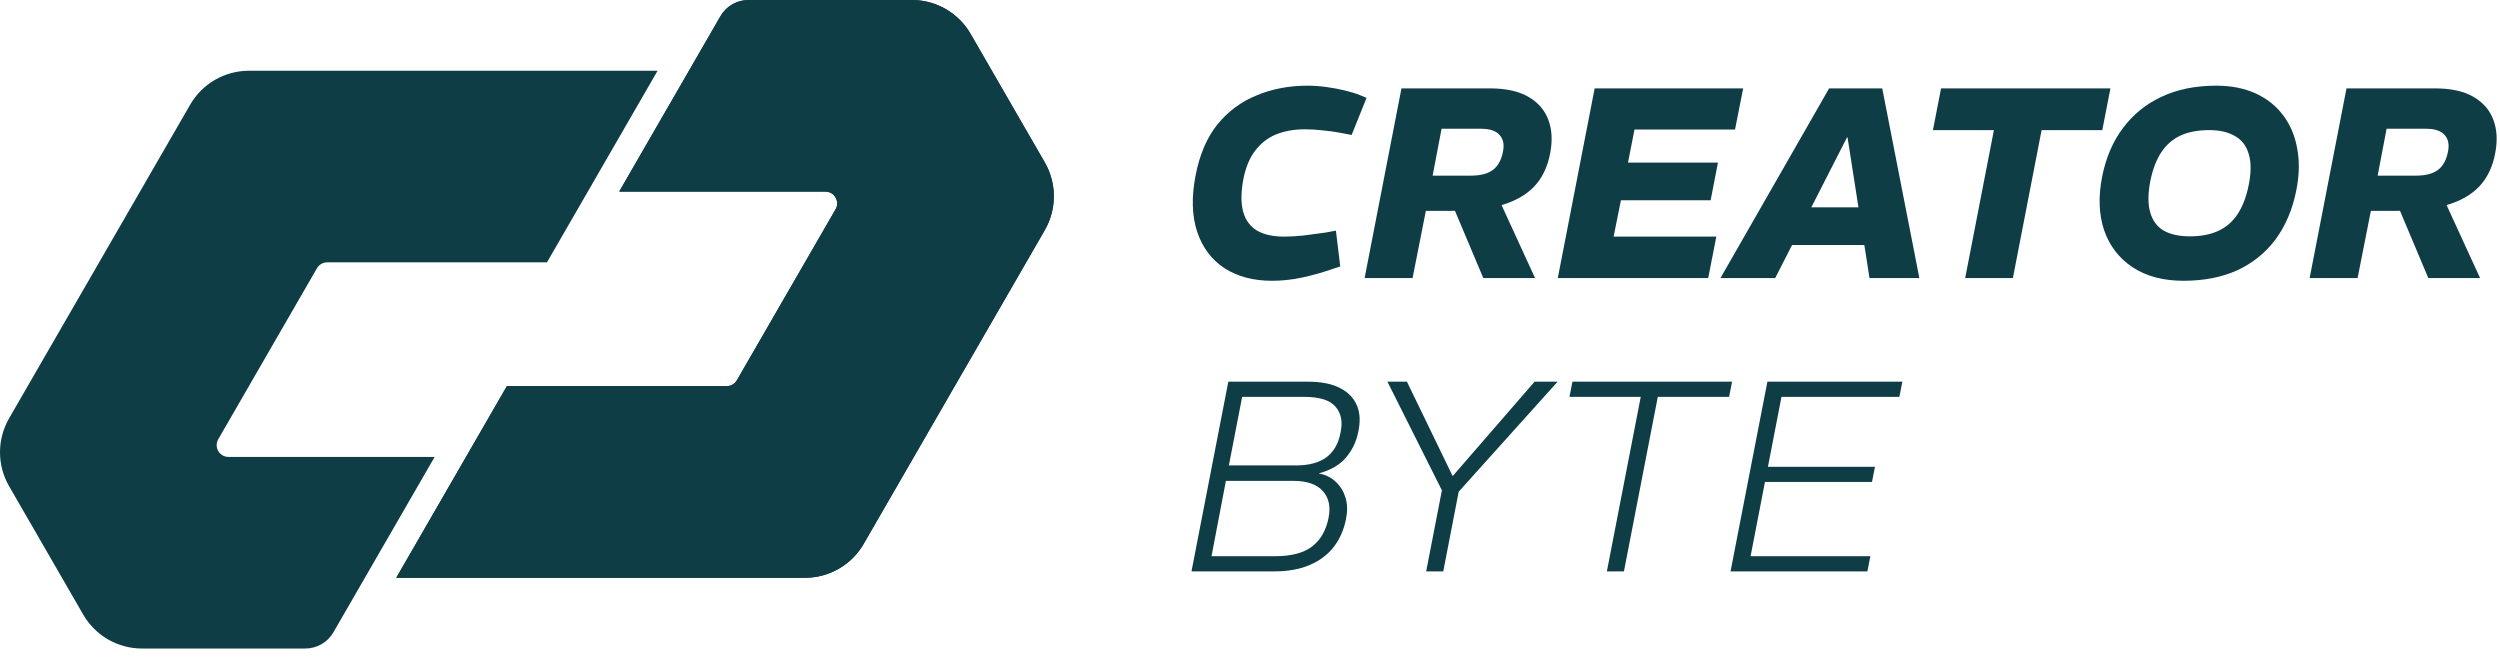
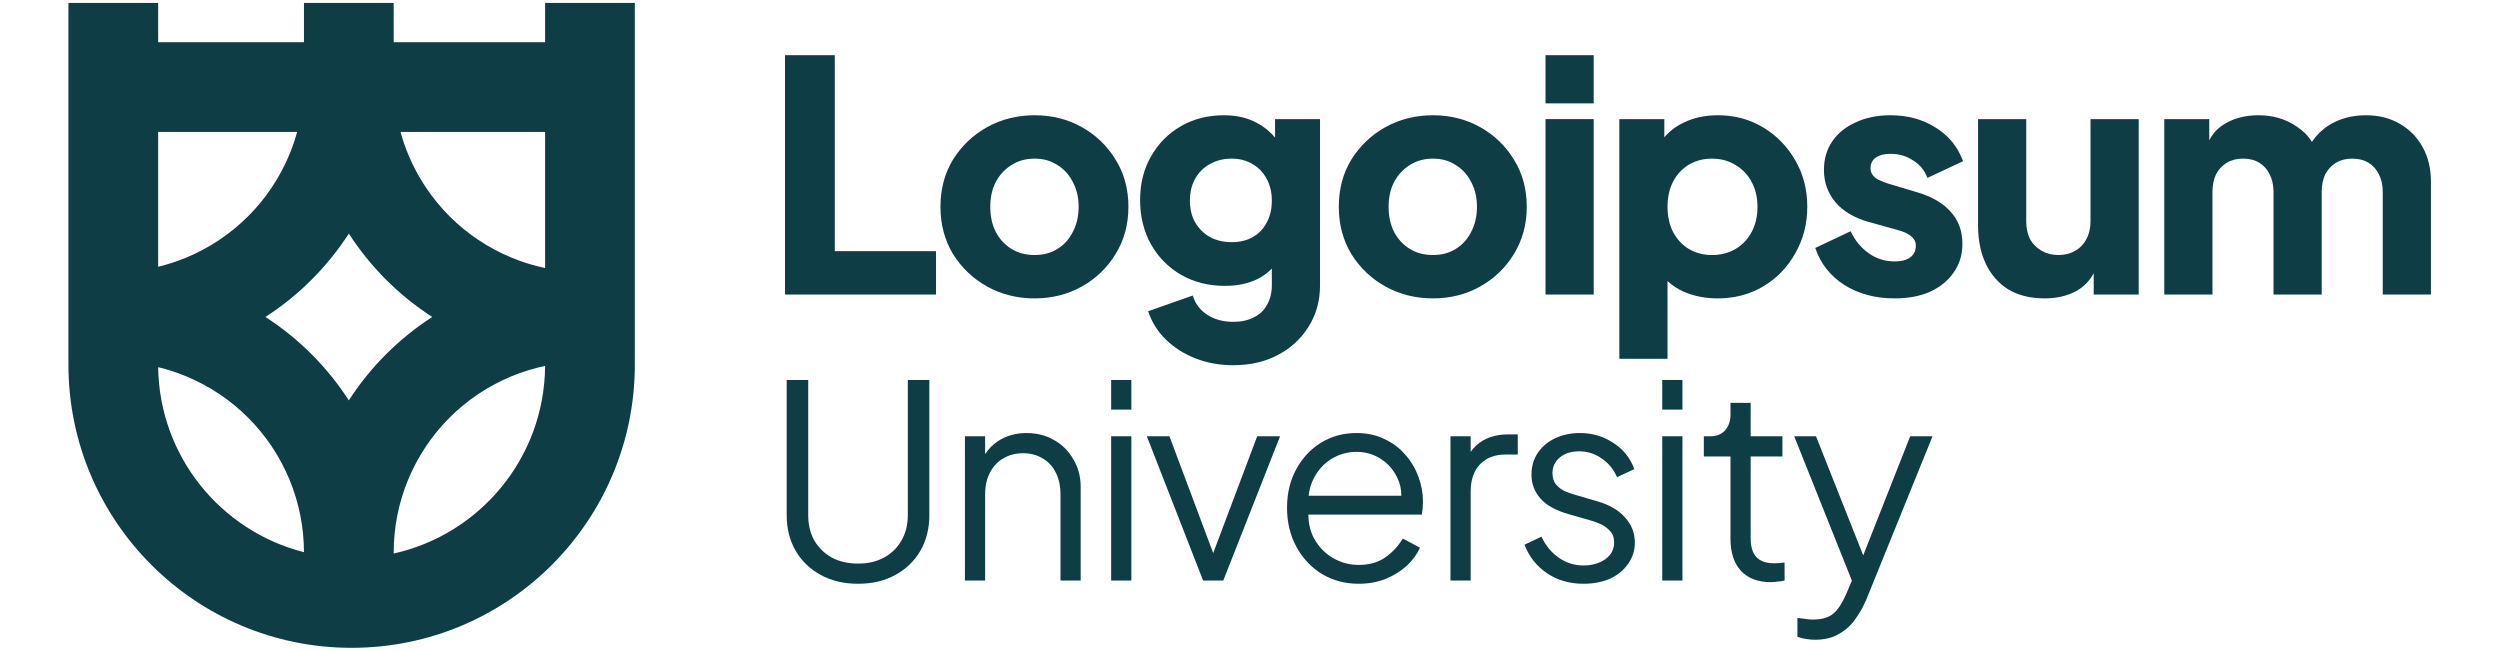
- <svg xmlns="http://www.w3.org/2000/svg" width="179" height="47" viewBox="0 0 179 47" fill="none">
-   <path d="M165.37 19.91L168.009 6.328H174.334C175.485 6.328 176.404 6.528 177.089 6.929C177.788 7.33 178.266 7.88 178.525 8.579C178.784 9.264 178.829 10.053 178.661 10.946C178.48 11.929 178.098 12.731 177.516 13.352C176.934 13.96 176.145 14.406 175.149 14.691C174.153 14.962 172.931 15.098 171.482 15.098H169.755L168.804 19.91H165.37ZM170.24 12.576H172.976C173.648 12.576 174.166 12.446 174.528 12.188C174.903 11.916 175.149 11.489 175.265 10.907C175.382 10.389 175.311 9.982 175.052 9.685C174.793 9.374 174.347 9.219 173.713 9.219H170.88L170.24 12.576ZM173.868 19.91L171.734 14.846L174.974 14.244L177.574 19.91H173.868Z" fill="#0F3D46" />
-   <path d="M156.337 20.104C154.889 20.104 153.673 19.78 152.69 19.134C151.719 18.487 151.04 17.601 150.652 16.476C150.277 15.35 150.232 14.07 150.516 12.634C150.788 11.275 151.286 10.118 152.01 9.161C152.735 8.19 153.653 7.447 154.766 6.929C155.891 6.399 157.197 6.134 158.685 6.134C159.759 6.134 160.703 6.321 161.518 6.696C162.333 7.072 162.992 7.602 163.497 8.288C164.001 8.96 164.331 9.756 164.486 10.674C164.655 11.579 164.629 12.575 164.409 13.662C164.137 15.007 163.646 16.165 162.934 17.135C162.223 18.092 161.311 18.83 160.198 19.347C159.086 19.852 157.799 20.104 156.337 20.104ZM156.784 16.922C157.586 16.922 158.265 16.792 158.821 16.534C159.39 16.275 159.849 15.88 160.198 15.35C160.561 14.807 160.826 14.128 160.994 13.313C161.188 12.394 161.194 11.638 161.013 11.043C160.845 10.448 160.515 10.014 160.024 9.743C159.545 9.458 158.931 9.316 158.181 9.316C157.379 9.316 156.693 9.445 156.124 9.704C155.568 9.963 155.108 10.364 154.746 10.907C154.397 11.437 154.138 12.11 153.97 12.925C153.789 13.843 153.783 14.6 153.951 15.195C154.119 15.79 154.442 16.23 154.921 16.514C155.412 16.786 156.033 16.922 156.784 16.922Z" fill="#0F3D46" />
-   <path d="M140.707 19.91L142.764 9.316H138.398L138.98 6.328H151.107L150.525 9.316H146.179L144.122 19.91H140.707Z" fill="#0F3D46" />
-   <path d="M123.184 19.91L130.965 6.328H134.768L137.426 19.91H133.856L132.284 9.84H132.245L127.104 19.91H123.184ZM127.375 17.543L127.919 14.846H134.69L134.147 17.543H127.375Z" fill="#0F3D46" />
-   <path d="M111.538 19.91L114.177 6.328H124.81L124.228 9.277H117.029L116.564 11.644H123.005L122.482 14.341H116.059L115.535 16.941H122.889L122.307 19.91H111.538Z" fill="#0F3D46" />
-   <path d="M97.706 19.91L100.345 6.328H106.67C107.821 6.328 108.74 6.528 109.425 6.929C110.124 7.33 110.602 7.88 110.861 8.579C111.12 9.264 111.165 10.053 110.997 10.946C110.816 11.929 110.434 12.731 109.852 13.352C109.27 13.96 108.481 14.406 107.485 14.691C106.489 14.962 105.267 15.098 103.818 15.098H102.091L101.14 19.91H97.706ZM102.576 12.576H105.312C105.985 12.576 106.502 12.446 106.864 12.188C107.239 11.916 107.485 11.489 107.602 10.907C107.718 10.389 107.647 9.982 107.388 9.685C107.129 9.374 106.683 9.219 106.049 9.219H103.216L102.576 12.576ZM106.205 19.91L104.07 14.846L107.31 14.244L109.91 19.91H106.205Z" fill="#0F3D46" />
-   <path d="M91.092 20.104C89.734 20.104 88.589 19.8 87.657 19.192C86.739 18.584 86.092 17.717 85.717 16.592C85.342 15.467 85.303 14.128 85.601 12.575C85.885 11.088 86.403 9.872 87.153 8.928C87.916 7.984 88.854 7.285 89.966 6.832C91.079 6.367 92.295 6.134 93.614 6.134C94.054 6.134 94.507 6.166 94.972 6.231C95.451 6.295 95.897 6.38 96.311 6.483C96.738 6.587 97.094 6.696 97.378 6.813L97.844 7.007L96.777 9.665L96.078 9.529C95.613 9.439 95.16 9.374 94.72 9.335C94.28 9.284 93.847 9.258 93.42 9.258C92.657 9.258 91.971 9.381 91.363 9.626C90.768 9.872 90.27 10.26 89.869 10.79C89.468 11.308 89.184 12 89.016 12.867C88.847 13.811 88.847 14.581 89.016 15.175C89.184 15.771 89.514 16.217 90.005 16.514C90.51 16.799 91.15 16.941 91.926 16.941C92.366 16.941 92.832 16.915 93.323 16.864C93.828 16.799 94.358 16.728 94.914 16.65L95.651 16.514L95.962 19.076L95.263 19.308C94.668 19.515 93.996 19.703 93.245 19.871C92.508 20.026 91.79 20.104 91.092 20.104Z" fill="#0F3D46" />
-   <path d="M123.907 40.911L126.546 27.329H136.208L135.995 28.415H127.554L126.584 33.421H134.248L134.035 34.508H126.371L125.343 39.824H133.919L133.705 40.911H123.907Z" fill="#0F3D46" />
-   <path d="M115.052 40.911L117.477 28.415H112.374L112.587 27.329H124.016L123.802 28.415H118.699L116.274 40.911H115.052Z" fill="#0F3D46" />
-   <path d="M102.114 40.911L103.24 35.109L99.34 27.329H100.737L103.997 34.061H104.035L109.876 27.329H111.525L104.443 35.206L103.337 40.911H102.114Z" fill="#0F3D46" />
-   <path d="M85.31 40.911L87.948 27.329H93.653C94.61 27.329 95.38 27.484 95.962 27.794C96.544 28.092 96.945 28.512 97.165 29.055C97.385 29.586 97.41 30.22 97.242 30.957C97.113 31.617 96.828 32.212 96.389 32.742C95.949 33.272 95.302 33.654 94.448 33.887V33.906C94.94 33.997 95.347 34.204 95.671 34.527C95.994 34.837 96.22 35.219 96.35 35.672C96.479 36.125 96.486 36.629 96.369 37.185C96.214 37.961 95.916 38.627 95.477 39.184C95.037 39.74 94.461 40.167 93.75 40.464C93.051 40.762 92.217 40.911 91.247 40.911H85.31ZM86.745 39.824H91.305C92.443 39.824 93.317 39.598 93.924 39.145C94.545 38.679 94.946 37.987 95.127 37.069C95.283 36.28 95.147 35.646 94.72 35.167C94.293 34.676 93.582 34.43 92.586 34.43H87.774L86.745 39.824ZM87.987 33.324H92.799C93.718 33.324 94.442 33.13 94.972 32.742C95.502 32.341 95.839 31.753 95.981 30.976C96.149 30.213 96.033 29.599 95.632 29.133C95.244 28.654 94.487 28.415 93.362 28.415H88.938L87.987 33.324Z" fill="#0F3D46" />
-   <path d="M13.617 7.493C14.484 5.991 16.086 5.066 17.82 5.066H47.083L39.163 18.785H23.425C23.124 18.785 22.845 18.946 22.694 19.207L15.627 31.449C15.302 32.011 15.708 32.715 16.358 32.715H31.122L23.872 45.273C23.457 45.992 22.691 46.434 21.862 46.434H10.164C8.43 46.434 6.827 45.509 5.96 44.007L0.65 34.809C-0.217 33.307 -0.217 31.456 0.65 29.954L13.617 7.493Z" fill="#0F3D46" />
-   <path d="M61.839 38.941C60.972 40.443 59.369 41.369 57.635 41.369H28.372L36.292 27.649H52.03C52.332 27.649 52.611 27.488 52.761 27.227L59.828 14.986C60.153 14.423 59.747 13.719 59.097 13.719H44.334L51.584 1.161C51.998 0.443 52.764 0 53.594 0H65.292C67.026 0 68.628 0.925 69.495 2.427L74.805 11.626C75.672 13.127 75.672 14.978 74.805 16.48L61.839 38.941Z" fill="#0F3D46" />
-   <path d="M61.839 38.941C60.972 40.443 59.369 41.369 57.635 41.369H28.372L36.292 27.649H52.03C52.332 27.649 52.611 27.488 52.761 27.227L59.828 14.986C60.153 14.423 59.747 13.719 59.097 13.719H44.334L51.584 1.161C51.998 0.443 52.764 0 53.594 0H65.292C67.026 0 68.628 0.925 69.495 2.427L74.805 11.626C75.672 13.127 75.672 14.978 74.805 16.48L61.839 38.941Z" fill="#0F3D46" />
+ <svg xmlns="http://www.w3.org/2000/svg" width="196" height="51" viewBox="0 0 422 116" fill="none">
+   <path fill-rule="evenodd" clip-rule="evenodd" d="M16.301 7.522V0.522H0.301V65.022C0.301 92.912 22.91 115.522 50.801 115.522C78.691 115.522 101.301 92.912 101.301 65.022V0.522H85.301V7.522H58.301V0.522H42.301V7.522H16.301ZM42.301 98.467C27.498 94.716 16.51 81.397 16.304 65.477C18.009 65.89 19.684 66.435 21.312 67.11C25.437 68.818 29.185 71.323 32.342 74.48C35.5 77.637 38.004 81.385 39.713 85.51C41.414 89.618 42.294 94.02 42.301 98.467ZM43.656 63.166C46.162 65.672 48.388 68.43 50.301 71.392C52.214 68.43 54.44 65.672 56.945 63.166C59.451 60.661 62.209 58.435 65.171 56.522C62.209 54.608 59.451 52.382 56.945 49.877C54.44 47.371 52.214 44.613 50.301 41.651C48.388 44.613 46.162 47.371 43.656 49.877C41.151 52.382 38.392 54.608 35.43 56.522C38.392 58.435 41.151 60.661 43.656 63.166ZM85.3 65.25C85.194 81.627 73.677 95.296 58.301 98.704V98.522C58.301 94.057 59.18 89.635 60.889 85.51C62.597 81.385 65.102 77.637 68.259 74.48C71.416 71.323 75.165 68.818 79.29 67.11C81.236 66.303 83.248 65.682 85.3 65.25ZM41.088 23.522C40.714 24.883 40.255 26.223 39.713 27.533C38.004 31.658 35.5 35.406 32.342 38.563C29.185 41.72 25.437 44.225 21.312 45.934C19.683 46.608 18.007 47.154 16.301 47.567V23.522H41.088ZM85.301 47.793V23.522H59.514C59.887 24.883 60.346 26.223 60.889 27.533C62.597 31.658 65.102 35.406 68.259 38.563C71.416 41.72 75.165 44.225 79.29 45.934C81.236 46.74 83.249 47.361 85.301 47.793Z" fill="#0F3D46" />
+   <path d="M128.082 9.839V52.522H155.009V44.787H136.962V9.839H128.082Z" fill="#0F3D46" />
+   <path d="M263.696 21.24V52.522H272.29V21.24H263.696Z" fill="#0F3D46" />
+   <path d="M263.696 9.839V18.433H272.29V9.839H263.696Z" fill="#0F3D46" />
+   <path fill-rule="evenodd" clip-rule="evenodd" d="M276.86 63.98V21.24H284.881V24.485C285.807 23.395 286.953 22.523 288.318 21.87C290.113 20.992 292.157 20.552 294.448 20.552C297.428 20.552 300.12 21.278 302.527 22.73C304.933 24.181 306.843 26.148 308.256 28.631C309.669 31.075 310.376 33.825 310.376 36.881C310.376 39.898 309.669 42.648 308.256 45.131C306.881 47.614 304.99 49.581 302.584 51.032C300.178 52.483 297.447 53.209 294.391 53.209C292.252 53.209 290.266 52.827 288.433 52.063C287.304 51.559 286.311 50.911 285.454 50.119V63.98H276.86ZM293.36 45.475C294.964 45.475 296.377 45.112 297.6 44.386C298.822 43.66 299.777 42.648 300.464 41.35C301.152 40.051 301.495 38.561 301.495 36.881C301.495 35.2 301.152 33.73 300.464 32.469C299.777 31.171 298.822 30.159 297.6 29.433C296.377 28.669 294.964 28.287 293.36 28.287C291.832 28.287 290.457 28.65 289.235 29.375C288.051 30.101 287.115 31.113 286.428 32.412C285.778 33.711 285.454 35.2 285.454 36.881C285.454 38.561 285.778 40.051 286.428 41.35C287.115 42.648 288.051 43.66 289.235 44.386C290.457 45.112 291.832 45.475 293.36 45.475Z" fill="#0F3D46" />
+   <path d="M316.956 50.803C319.515 52.407 322.513 53.209 325.951 53.209C328.395 53.209 330.515 52.808 332.31 52.006C334.105 51.166 335.499 50.02 336.493 48.569C337.524 47.117 338.039 45.417 338.039 43.469C338.039 41.216 337.352 39.325 335.977 37.797C334.602 36.231 332.616 35.067 330.019 34.303L325.034 32.813C324.27 32.584 323.621 32.336 323.086 32.068C322.59 31.801 322.227 31.495 321.998 31.152C321.768 30.808 321.654 30.426 321.654 30.006C321.654 29.204 321.959 28.573 322.57 28.115C323.22 27.657 324.098 27.428 325.206 27.428C326.734 27.428 328.09 27.829 329.274 28.631C330.496 29.395 331.336 30.426 331.795 31.724L338.154 28.745C337.199 26.148 335.557 24.143 333.227 22.73C330.935 21.278 328.262 20.552 325.206 20.552C322.876 20.552 320.814 20.973 319.018 21.813C317.223 22.615 315.829 23.742 314.836 25.193C313.843 26.645 313.346 28.344 313.346 30.292C313.346 32.508 314.034 34.436 315.409 36.079C316.784 37.683 318.751 38.848 321.31 39.574L326.638 41.063C327.326 41.254 327.899 41.483 328.357 41.751C328.815 42.018 329.159 42.324 329.388 42.667C329.617 42.973 329.732 43.355 329.732 43.813C329.732 44.692 329.407 45.379 328.758 45.876C328.109 46.372 327.173 46.62 325.951 46.62C324.27 46.62 322.742 46.143 321.367 45.188C319.992 44.233 318.904 42.916 318.102 41.235L311.8 44.214C312.716 46.964 314.435 49.16 316.956 50.803Z" fill="#0F3D46" />
+   <path d="M374.035 52.522V21.24H382.056V25.019C382.643 23.875 383.464 22.96 384.52 22.271C386.277 21.125 388.377 20.552 390.822 20.552C393.419 20.552 395.692 21.221 397.64 22.558C398.798 23.315 399.703 24.229 400.355 25.298C401.183 24.088 402.169 23.117 403.312 22.386C405.221 21.164 407.456 20.552 410.015 20.552C412.268 20.552 414.254 21.049 415.973 22.042C417.73 23.035 419.105 24.429 420.098 26.224C421.091 27.981 421.588 30.044 421.588 32.412V52.522H412.994V34.245C412.994 33.023 412.765 31.973 412.307 31.094C411.886 30.216 411.275 29.528 410.473 29.032C409.671 28.535 408.697 28.287 407.551 28.287C406.444 28.287 405.47 28.535 404.629 29.032C403.827 29.528 403.197 30.216 402.739 31.094C402.319 31.973 402.108 33.023 402.108 34.245V52.522H393.515V34.245C393.515 33.023 393.285 31.973 392.827 31.094C392.407 30.216 391.796 29.528 390.994 29.032C390.192 28.535 389.218 28.287 388.072 28.287C386.964 28.287 385.99 28.535 385.15 29.032C384.348 29.528 383.718 30.216 383.259 31.094C382.839 31.973 382.629 33.023 382.629 34.245V52.522H374.035Z" fill="#0F3D46" />
+   <path d="M352.686 53.209C350.165 53.209 348.007 52.674 346.212 51.605C344.455 50.497 343.118 48.969 342.202 47.022C341.285 45.074 340.827 42.801 340.827 40.204V21.24H349.421V39.516C349.421 40.7 349.65 41.751 350.108 42.667C350.605 43.546 351.292 44.233 352.171 44.73C353.049 45.226 354.042 45.475 355.15 45.475C356.296 45.475 357.289 45.226 358.129 44.73C359.007 44.233 359.676 43.546 360.134 42.667C360.631 41.751 360.879 40.7 360.879 39.516V21.24H369.473V52.522H361.452V48.715C360.723 50.088 359.691 51.147 358.358 51.891C356.754 52.77 354.863 53.209 352.686 53.209Z" fill="#0F3D46" />
+   <path fill-rule="evenodd" clip-rule="evenodd" d="M243.622 53.209C240.529 53.209 237.702 52.503 235.143 51.089C232.622 49.676 230.598 47.747 229.07 45.303C227.581 42.82 226.836 40.013 226.836 36.881C226.836 33.711 227.581 30.903 229.07 28.459C230.598 26.014 232.622 24.085 235.143 22.672C237.702 21.259 240.529 20.552 243.622 20.552C246.716 20.552 249.524 21.259 252.044 22.672C254.565 24.085 256.571 26.014 258.06 28.459C259.588 30.903 260.352 33.711 260.352 36.881C260.352 40.013 259.588 42.82 258.06 45.303C256.571 47.747 254.565 49.676 252.044 51.089C249.524 52.503 246.716 53.209 243.622 53.209ZM243.622 45.475C245.188 45.475 246.544 45.112 247.69 44.386C248.874 43.66 249.791 42.648 250.44 41.35C251.128 40.051 251.472 38.561 251.472 36.881C251.472 35.2 251.128 33.73 250.44 32.469C249.791 31.171 248.874 30.159 247.69 29.433C246.544 28.669 245.188 28.287 243.622 28.287C242.056 28.287 240.681 28.669 239.497 29.433C238.313 30.159 237.378 31.171 236.69 32.469C236.041 33.73 235.716 35.2 235.716 36.881C235.716 38.561 236.041 40.051 236.69 41.35C237.378 42.648 238.313 43.66 239.497 44.386C240.681 45.112 242.056 45.475 243.622 45.475Z" fill="#0F3D46" />
+   <path fill-rule="evenodd" clip-rule="evenodd" d="M201.316 63.923C203.378 64.725 205.613 65.126 208.019 65.126C211.036 65.126 213.691 64.515 215.982 63.293C218.312 62.07 220.146 60.371 221.483 58.194C222.819 56.055 223.488 53.61 223.488 50.86V21.24H215.467V24.526C214.523 23.418 213.453 22.552 212.258 21.927C210.578 21.011 208.611 20.552 206.357 20.552C203.493 20.552 200.934 21.202 198.68 22.5C196.427 23.799 194.651 25.594 193.352 27.886C192.053 30.139 191.404 32.737 191.404 35.678C191.404 38.619 192.053 41.254 193.352 43.584C194.651 45.876 196.446 47.69 198.737 49.027C201.029 50.325 203.626 50.975 206.529 50.975C208.783 50.975 210.75 50.555 212.43 49.714C213.341 49.238 214.162 48.633 214.894 47.899V50.86C214.894 52.197 214.607 53.362 214.035 54.355C213.5 55.348 212.717 56.093 211.686 56.589C210.654 57.124 209.432 57.392 208.019 57.392C206.224 57.392 204.677 56.971 203.378 56.131C202.079 55.291 201.22 54.145 200.8 52.694L192.836 55.501C193.486 57.449 194.536 59.129 195.987 60.543C197.477 61.994 199.253 63.121 201.316 63.923ZM211.514 42.266C210.444 42.877 209.184 43.183 207.732 43.183C206.281 43.183 204.982 42.877 203.836 42.266C202.729 41.617 201.85 40.739 201.201 39.631C200.59 38.523 200.284 37.244 200.284 35.792C200.284 34.303 200.59 33.004 201.201 31.896C201.85 30.75 202.729 29.872 203.836 29.261C204.982 28.612 206.281 28.287 207.732 28.287C209.146 28.287 210.387 28.612 211.456 29.261C212.526 29.872 213.366 30.75 213.977 31.896C214.588 33.004 214.894 34.303 214.894 35.792C214.894 37.282 214.588 38.581 213.977 39.688C213.404 40.796 212.583 41.655 211.514 42.266Z" fill="#0F3D46" />
+   <path fill-rule="evenodd" clip-rule="evenodd" d="M172.591 53.209C169.497 53.209 166.671 52.503 164.112 51.089C161.591 49.676 159.567 47.747 158.039 45.303C156.549 42.82 155.804 40.013 155.804 36.881C155.804 33.711 156.549 30.903 158.039 28.459C159.567 26.014 161.591 24.085 164.112 22.672C166.671 21.259 169.497 20.552 172.591 20.552C175.685 20.552 178.492 21.259 181.013 22.672C183.534 24.085 185.539 26.014 187.029 28.459C188.557 30.903 189.32 33.711 189.32 36.881C189.32 40.013 188.557 42.82 187.029 45.303C185.539 47.747 183.534 49.676 181.013 51.089C178.492 52.503 175.685 53.209 172.591 53.209ZM172.591 45.475C174.157 45.475 175.513 45.112 176.659 44.386C177.843 43.66 178.76 42.648 179.409 41.35C180.096 40.051 180.44 38.561 180.44 36.881C180.44 35.2 180.096 33.73 179.409 32.469C178.76 31.171 177.843 30.159 176.659 29.433C175.513 28.669 174.157 28.287 172.591 28.287C171.025 28.287 169.65 28.669 168.466 29.433C167.282 30.159 166.346 31.171 165.659 32.469C165.009 33.73 164.685 35.2 164.685 36.881C164.685 38.561 165.009 40.051 165.659 41.35C166.346 42.648 167.282 43.66 168.466 44.386C169.65 45.112 171.025 45.475 172.591 45.475Z" fill="#0F3D46" />
+   <path d="M134.429 102.514C136.349 103.57 138.573 104.098 141.101 104.098C143.661 104.098 145.885 103.57 147.773 102.514C149.693 101.458 151.181 100.018 152.237 98.194C153.293 96.338 153.821 94.226 153.821 91.858V67.762H149.981V91.858C149.981 93.586 149.597 95.106 148.829 96.418C148.093 97.698 147.053 98.706 145.709 99.442C144.397 100.146 142.861 100.498 141.101 100.498C139.341 100.498 137.789 100.146 136.445 99.442C135.133 98.706 134.093 97.698 133.325 96.418C132.589 95.106 132.221 93.586 132.221 91.858V67.762H128.381V91.858C128.381 94.226 128.909 96.338 129.965 98.194C131.021 100.018 132.509 101.458 134.429 102.514Z" fill="#0F3D46" />
+   <path d="M186.242 77.794V103.522H189.842V77.794H186.242Z" fill="#0F3D46" />
+   <path d="M186.242 67.762V73.042H189.842V67.762H186.242Z" fill="#0F3D46" />
+   <path d="M284.511 103.522V77.794H288.111V103.522H284.511Z" fill="#0F3D46" />
+   <path d="M284.511 73.042V67.762H288.111V73.042H284.511Z" fill="#0F3D46" />
+   <path d="M298.551 101.794C299.799 103.138 301.575 103.81 303.879 103.81C304.167 103.81 304.551 103.778 305.031 103.714C305.511 103.682 305.943 103.618 306.327 103.522V100.306C306.071 100.338 305.767 100.37 305.415 100.402C305.063 100.434 304.759 100.45 304.503 100.45C303.447 100.45 302.599 100.258 301.959 99.874C301.351 99.49 300.919 98.978 300.663 98.338C300.407 97.666 300.279 96.898 300.279 96.034V81.394H305.943V77.794H300.279V71.842H296.679V74.002C296.679 75.09 296.359 76.002 295.719 76.738C295.079 77.442 294.215 77.794 293.127 77.794H291.927V81.394H296.679V96.034C296.679 98.53 297.303 100.45 298.551 101.794Z" fill="#0F3D46" />
+   <path d="M310.153 113.938C310.697 114.034 311.225 114.082 311.737 114.082C313.433 114.082 314.873 113.73 316.057 113.026C317.241 112.354 318.217 111.458 318.985 110.338C319.785 109.218 320.441 108.034 320.953 106.786L332.713 77.794H328.729L320.351 99.031L311.929 77.794H308.041L318.331 103.541L317.401 105.73C316.601 107.586 315.785 108.834 314.953 109.474C314.121 110.146 312.921 110.482 311.353 110.482C310.841 110.482 310.329 110.434 309.817 110.338C309.337 110.274 308.937 110.226 308.617 110.194V113.554C309.129 113.746 309.641 113.874 310.153 113.938Z" fill="#0F3D46" />
+   <path d="M263.977 102.226C265.833 103.474 267.993 104.098 270.457 104.098C272.249 104.098 273.833 103.794 275.209 103.186C276.585 102.546 277.657 101.666 278.425 100.546C279.225 99.426 279.625 98.162 279.625 96.754C279.625 95.026 279.033 93.522 277.849 92.242C276.697 90.962 275.081 90.018 273.001 89.41L268.729 88.162C268.281 88.034 267.753 87.842 267.145 87.586C266.569 87.33 266.057 86.946 265.609 86.434C265.161 85.922 264.937 85.234 264.937 84.37C264.937 83.25 265.369 82.322 266.233 81.586C267.097 80.85 268.249 80.482 269.689 80.482C271.161 80.482 272.489 80.898 273.673 81.73C274.889 82.53 275.817 83.65 276.457 85.09L279.529 83.65C278.793 81.634 277.529 80.066 275.737 78.946C273.977 77.794 272.009 77.218 269.833 77.218C268.233 77.218 266.777 77.522 265.465 78.13C264.153 78.738 263.113 79.602 262.345 80.722C261.577 81.842 261.193 83.154 261.193 84.658C261.193 86.258 261.721 87.666 262.777 88.882C263.833 90.098 265.545 91.042 267.913 91.714L271.609 92.77C272.121 92.898 272.713 93.106 273.385 93.394C274.057 93.682 274.649 94.098 275.161 94.642C275.673 95.154 275.929 95.858 275.929 96.754C275.929 97.97 275.401 98.962 274.345 99.73C273.289 100.466 271.993 100.834 270.457 100.834C268.857 100.834 267.385 100.37 266.041 99.442C264.729 98.514 263.705 97.266 262.969 95.698L259.945 97.138C260.777 99.282 262.121 100.978 263.977 102.226Z" fill="#0F3D46" />
+   <path d="M246.75 103.522V77.794H250.35V80.577C250.924 79.74 251.676 79.052 252.606 78.514C253.854 77.81 255.358 77.458 257.118 77.458H258.75V81.058H256.494C254.638 81.058 253.15 81.634 252.03 82.786C250.91 83.938 250.35 85.57 250.35 87.682V103.522H246.75Z" fill="#0F3D46" />
+   <path fill-rule="evenodd" clip-rule="evenodd" d="M223.843 102.37C225.795 103.522 227.971 104.098 230.371 104.098C232.131 104.098 233.731 103.81 235.171 103.234C236.643 102.626 237.907 101.842 238.963 100.882C240.019 99.89 240.803 98.818 241.315 97.666L238.243 96.034C237.443 97.378 236.403 98.498 235.123 99.394C233.843 100.29 232.259 100.738 230.371 100.738C228.739 100.738 227.203 100.322 225.763 99.49C224.355 98.658 223.235 97.49 222.403 95.986C221.756 94.745 221.423 93.337 221.404 91.762H241.651C241.715 91.346 241.763 90.946 241.795 90.562C241.827 90.146 241.843 89.778 241.843 89.458C241.843 87.922 241.571 86.434 241.027 84.994C240.483 83.522 239.699 82.21 238.675 81.058C237.651 79.874 236.403 78.946 234.931 78.274C233.491 77.57 231.843 77.218 229.987 77.218C227.651 77.218 225.539 77.794 223.651 78.946C221.795 80.098 220.323 81.682 219.235 83.698C218.147 85.682 217.603 87.97 217.603 90.562C217.603 93.154 218.163 95.474 219.283 97.522C220.403 99.57 221.923 101.186 223.843 102.37ZM237.984 88.402H221.461C221.58 87.267 221.878 86.243 222.355 85.33C223.123 83.826 224.179 82.658 225.523 81.826C226.899 80.994 228.387 80.578 229.987 80.578C231.587 80.578 233.027 80.994 234.307 81.826C235.587 82.626 236.563 83.73 237.235 85.138C237.741 86.126 237.99 87.215 237.984 88.402Z" fill="#0F3D46" />
+   <path d="M202.635 103.522L192.603 77.794H196.635L204.437 98.628L212.283 77.794H216.363L206.235 103.522H202.635Z" fill="#0F3D46" />
+   <path d="M160.166 103.522V77.794H163.766V80.98C164.365 80.057 165.133 79.283 166.07 78.658C167.542 77.698 169.238 77.218 171.158 77.218C172.982 77.218 174.614 77.634 176.054 78.466C177.526 79.298 178.678 80.45 179.51 81.922C180.374 83.362 180.806 84.994 180.806 86.818V103.522H177.206V88.21C177.206 86.642 176.918 85.314 176.342 84.226C175.798 83.138 175.014 82.306 173.99 81.73C172.998 81.122 171.846 80.818 170.534 80.818C169.222 80.818 168.054 81.122 167.03 81.73C166.006 82.306 165.206 83.154 164.63 84.274C164.054 85.362 163.766 86.674 163.766 88.21V103.522H160.166Z" fill="#0F3D46" />
</svg>
